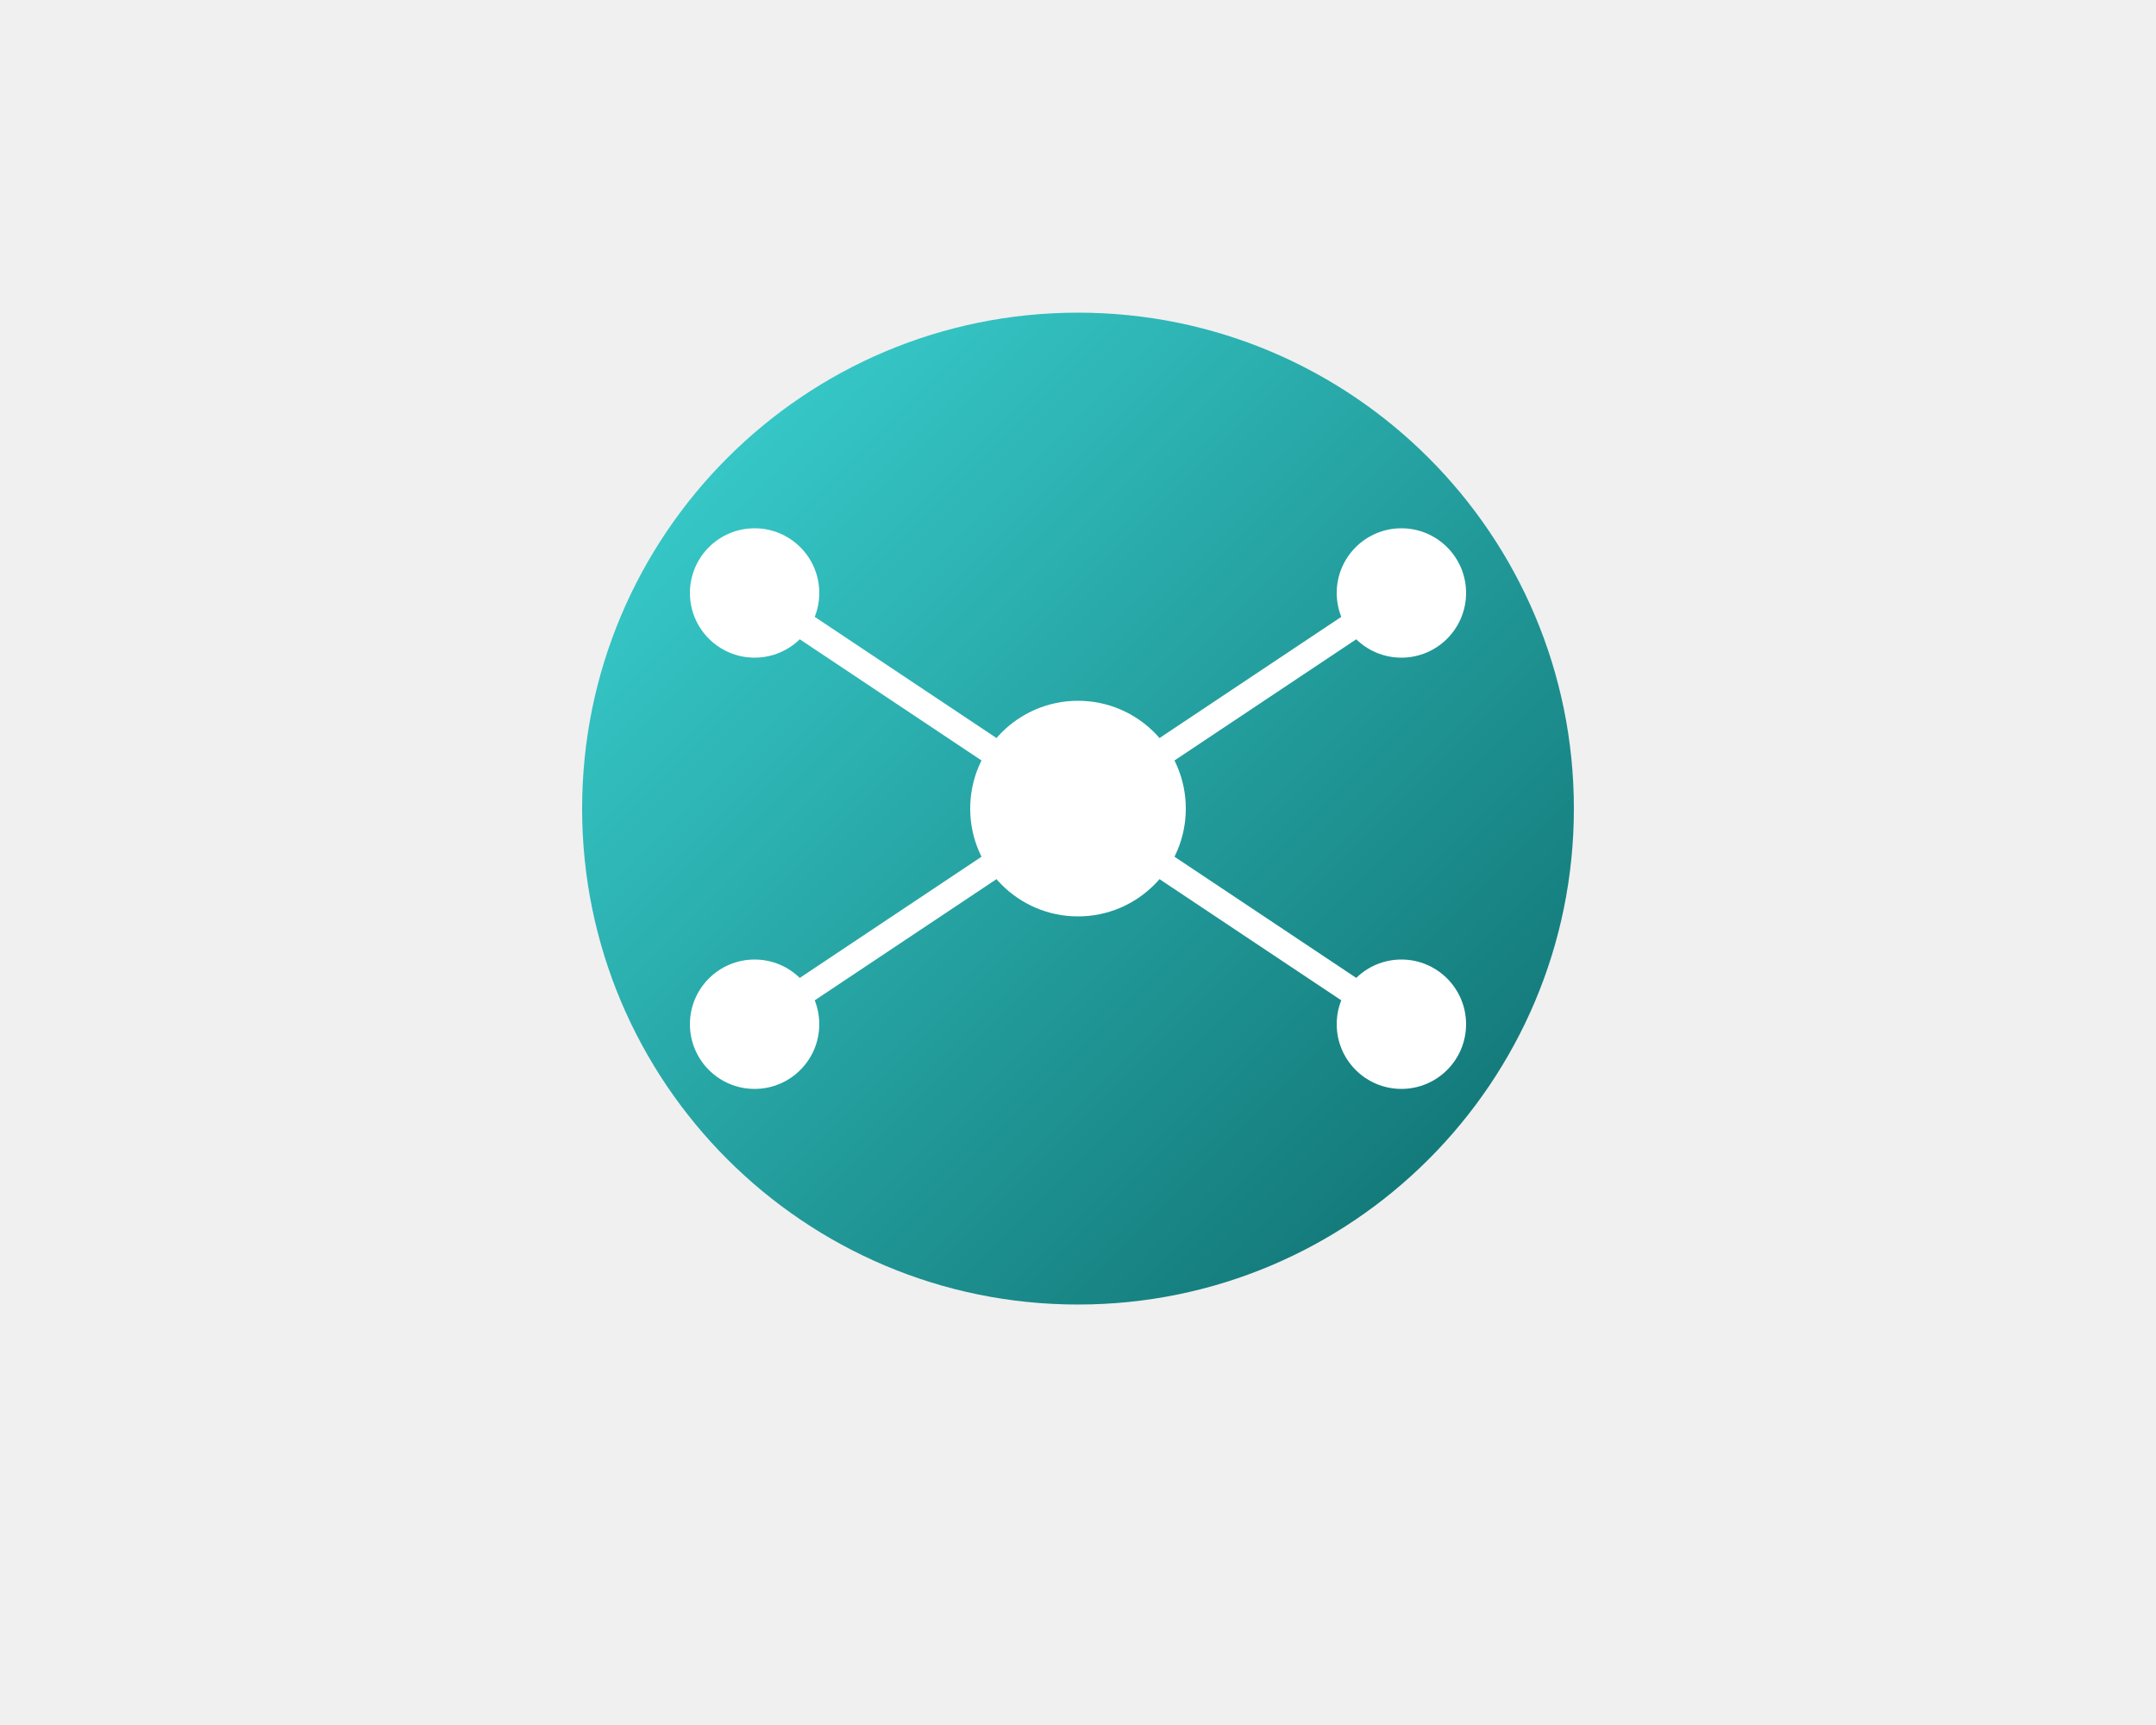
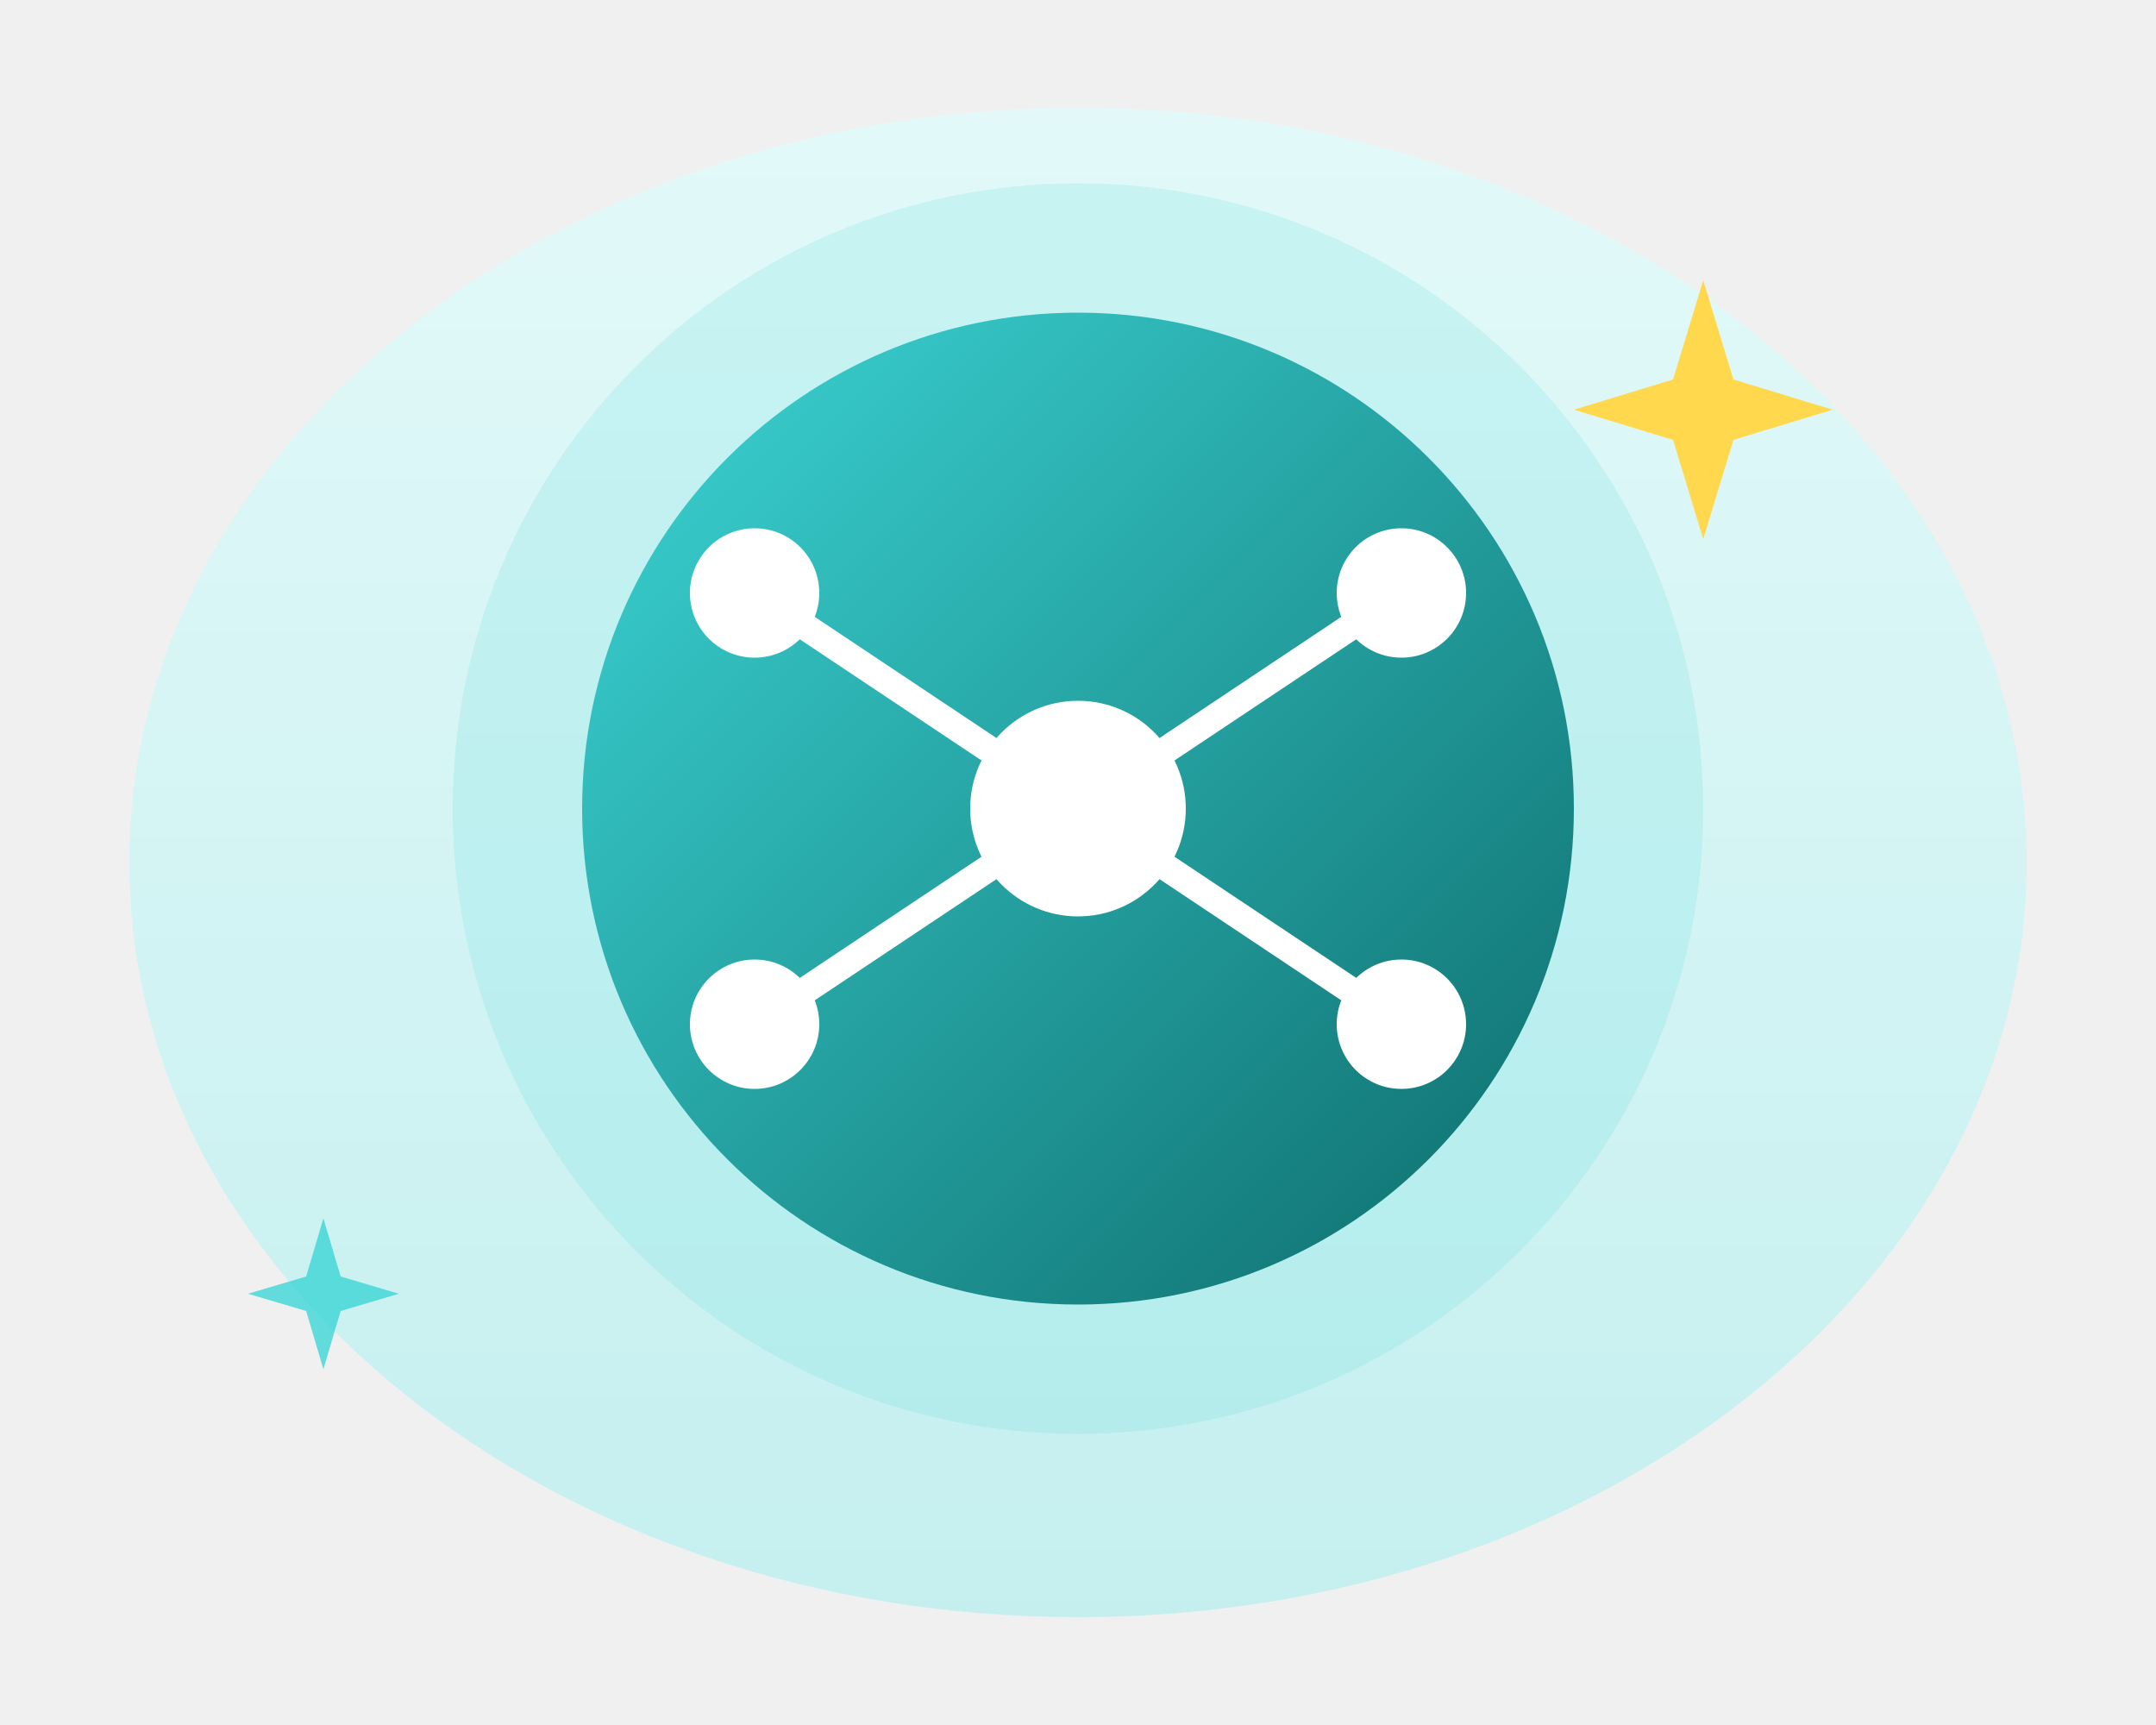
<svg xmlns="http://www.w3.org/2000/svg" viewBox="0 0 200 160">
  <defs>
    <linearGradient id="g5" x1="0" y1="0" x2="1" y2="1">
      <stop offset="0%" stop-color="#3DD6D6" />
      <stop offset="100%" stop-color="#0D6B6B" />
    </linearGradient>
+     <linearGradient id="g5b" x1="0" y1="0" x2="0" y2="1">
+       <stop offset="0%" stop-color="#E3F9F9" />
+       <stop offset="100%" stop-color="#C5EFEF" />
+     </linearGradient>
  </defs>
+   <ellipse cx="100" cy="80" rx="88" ry="70" fill="url(#g5b)" />
+   <circle cx="100" cy="75" r="58" fill="#3DD6D6" opacity="0.15" />
  <g transform="translate(50,25)">
    <circle cx="50" cy="50" r="46" fill="url(#g5)" />
    <circle cx="50" cy="50" r="10" fill="#fff" />
    <circle cx="20" cy="30" r="6" fill="#fff" />
    <circle cx="80" cy="30" r="6" fill="#fff" />
    <circle cx="20" cy="70" r="6" fill="#fff" />
    <circle cx="80" cy="70" r="6" fill="#fff" />
    <line x1="50" y1="50" x2="20" y2="30" stroke="#fff" stroke-width="2.5" />
    <line x1="50" y1="50" x2="80" y2="30" stroke="#fff" stroke-width="2.5" />
    <line x1="50" y1="50" x2="20" y2="70" stroke="#fff" stroke-width="2.5" />
    <line x1="50" y1="50" x2="80" y2="70" stroke="#fff" stroke-width="2.5" />
  </g>
+   <g transform="translate(158,38)" fill="#FFD84D">
+     <path d="M0 -12 L2.8 -2.8 L12 0 L2.8 2.8 L0 12 L-2.8 2.8 L-12 0 L-2.8 -2.8 Z" />
+   </g>
+   <g transform="translate(30,120)" fill="#3DD6D6" opacity="0.8">
+     <path d="M0 -7 L1.6 -1.6 L7 0 L1.6 1.6 L0 7 L-1.6 1.6 L-7 0 L-1.6 -1.6 Z" />
+   </g>
</svg>
